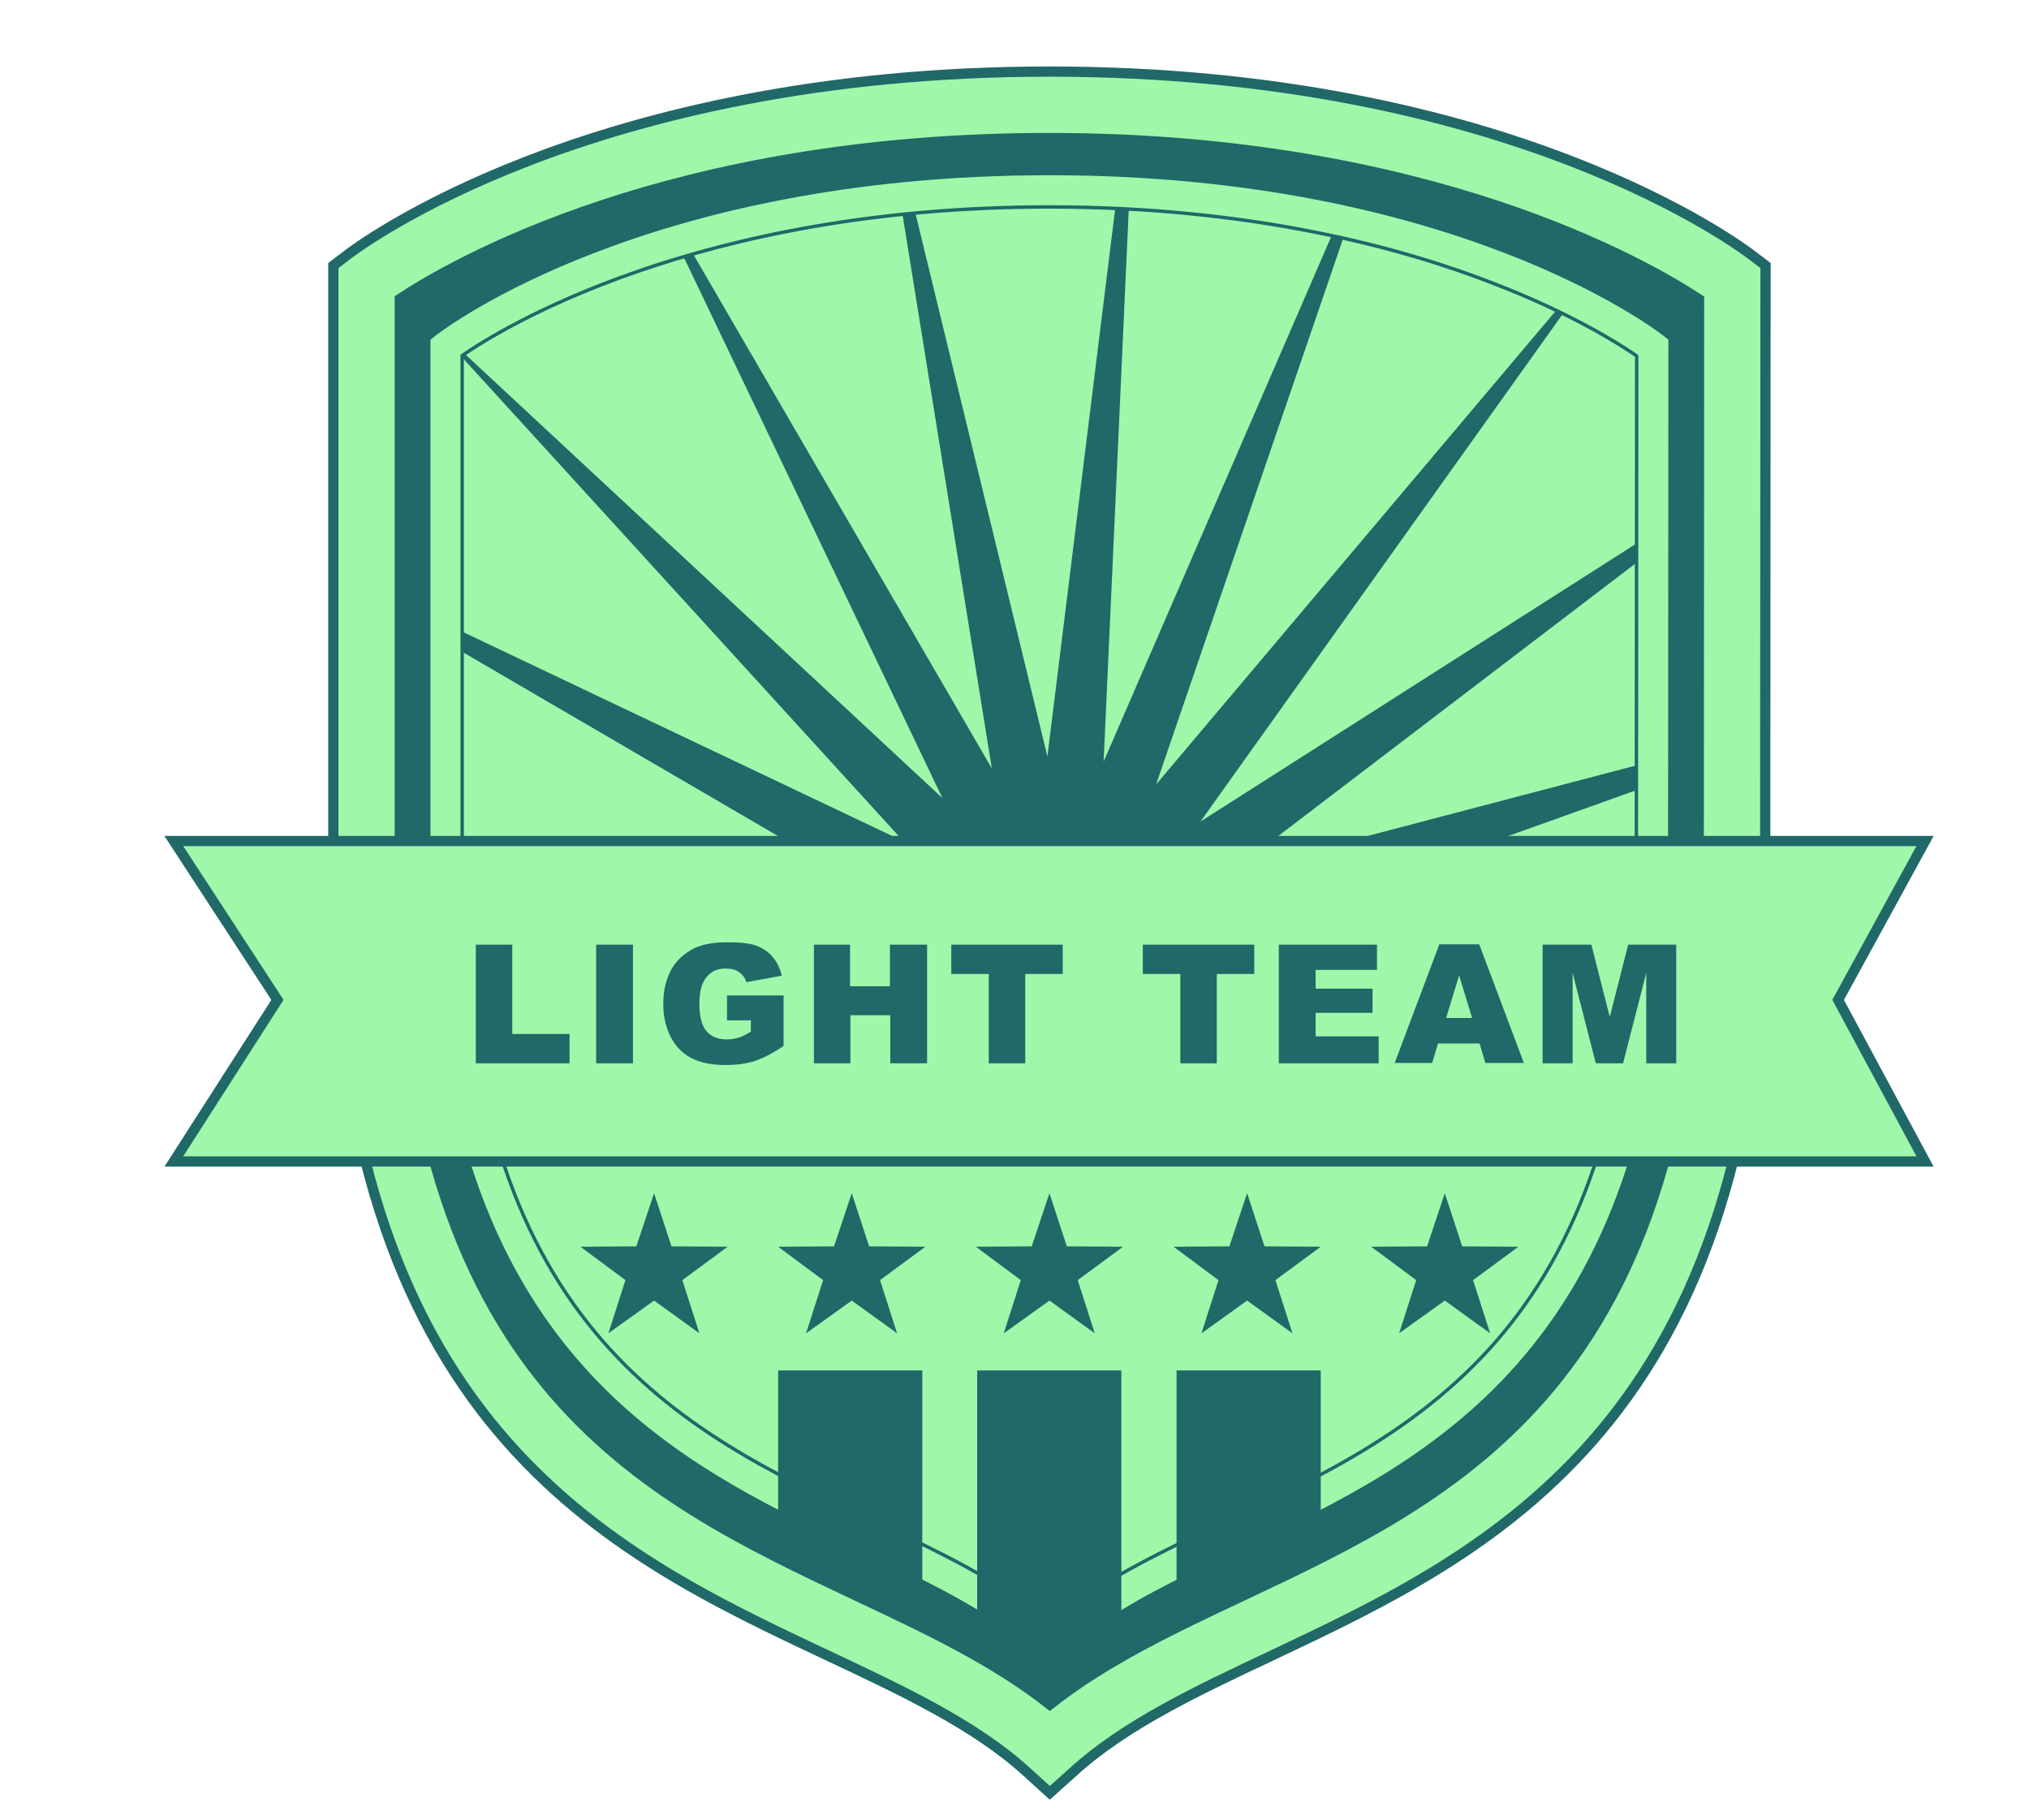
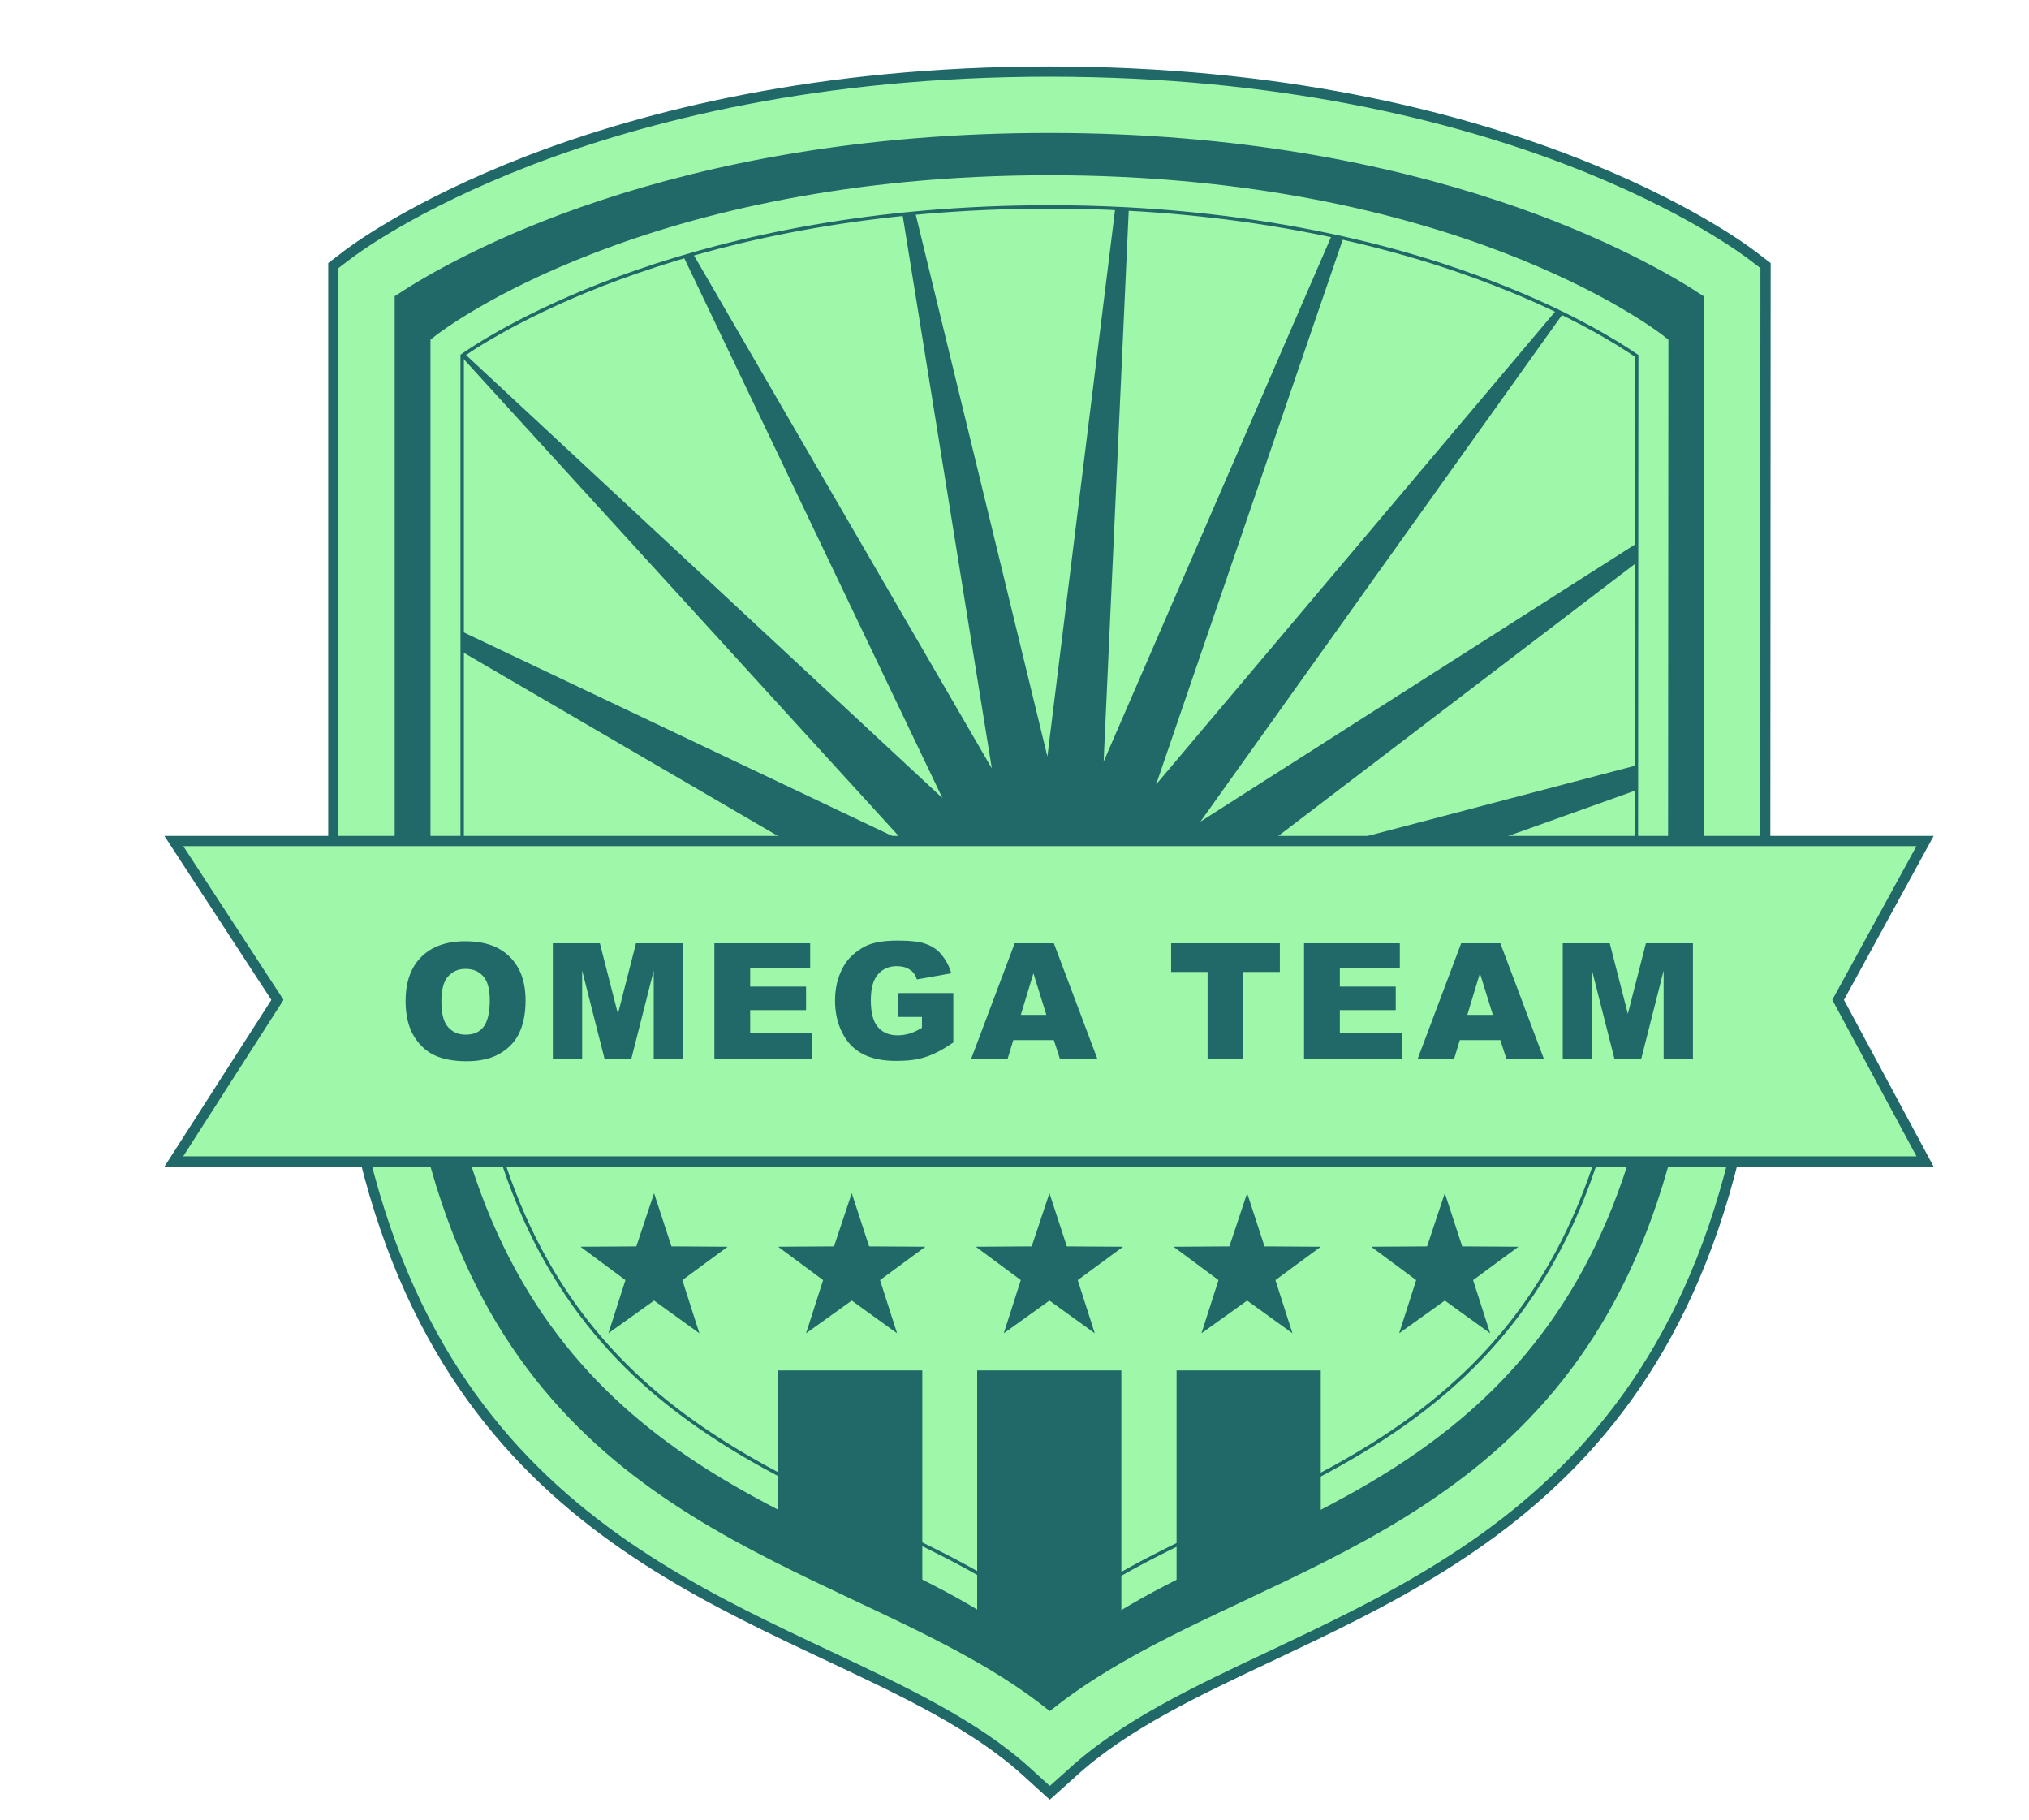
<svg xmlns="http://www.w3.org/2000/svg" version="1.1" id="Layer_1" x="0px" y="0px" viewBox="0 0 595.3 533.7" style="enable-background:new 0 0 595.3 533.7;" xml:space="preserve">
  <style type="text/css">
	.st0{fill:#E04726;}
	.st1{fill:#216869;}
	.st2{fill:#9FF7AA;}
	.st3{fill:#9FF7AA;stroke:#216869;stroke-width:3;stroke-miterlimit:10;}
	.st4{fill:none;}
	.st5{fill:#9FF7AA;stroke:#216869;stroke-miterlimit:10;}
</style>
  <g>
    <path class="st0" d="M899.4,1464.3c-3-15.7-0.3-29.8,8-42.1c7.8-11.5,19.5-19.8,31.2-25.7c-19,3.1-36.7,10.2-52.1,20.4l-1.9,1.6   c-0.2,0.2-16.7,15.1-4.3,57.8C886.2,1472.2,892.5,1468.3,899.4,1464.3z" />
    <path class="st0" d="M864.3,1435.1c-11,11.2-20,24.3-26.6,38.8c1.6,0.6,3.1,1.3,4.5,2.2c6.2,3.8,11.1,10.1,14.5,18.8   c4-3.7,8.4-7.4,13.2-11.1C863.1,1462.5,862.5,1446.6,864.3,1435.1z" />
    <path class="st0" d="M836,1486.6c-0.9-0.6-1.8-1-2.7-1.3c-4.8,13.9-7.5,28.8-7.5,44.4c0,1.6,0,3.1,0.1,4.7   c4.5-8.9,11.3-19.1,21.3-29.9C844.6,1495.7,840.9,1489.7,836,1486.6z" />
    <path class="st0" d="M850.3,1519.2c-8.3,10-13.4,19.2-16.6,26.9c-0.8,1.9-1.5,3.8-2.1,5.8H855c-0.3-2-0.5-4-0.8-6   C852.9,1536.6,851.8,1527.7,850.3,1519.2z" />
    <path class="st0" d="M874.3,1495.9c-5.1,4.1-9.7,8.2-13.8,12.2c2.4,11.4,4,23.5,5.7,36.2c0.3,2.5,0.7,5.1,1,7.6h36.4   c-6.8-10.8-13.3-22.2-19.4-34.1C880.3,1510,877,1502.7,874.3,1495.9z" />
    <path class="st0" d="M1078.6,1464c-6.8-3.4-23.6-10.9-47.1-14.6c-27.6-4.4-70.2-4.1-117.7,20.8c7.4,16.9,27.3,23.7,55.9,33.3   c27.4,9.3,63.5,21.5,103.1,48.3h21c1.2-7.3,1.8-14.7,1.8-22.3C1095.6,1505.8,1089.4,1483.4,1078.6,1464z" />
    <path class="st0" d="M903.1,1476.2c-6.8,4-13.1,8-18.7,12c2.7,7.3,6.2,15.3,10.7,24c7,13.8,14.8,27.1,23,39.6h132   c-32.1-19.1-61.3-29-84.3-36.8C935.5,1504.8,912.6,1497.1,903.1,1476.2z" />
    <path class="st0" d="M917.5,1429c-5.8,8.5-8,18.3-6.8,29.1c49.5-25.2,94-25.3,123-20.7c12.9,2.1,23.9,5.1,32.6,8.2   c-21.2-26.7-52.4-45.2-87.8-49.8C970.3,1397.4,933.3,1405.7,917.5,1429z" />
  </g>
  <polygon class="st1" points="111.5,95.9 111.5,273.5 117.3,344.6 125.8,370.6 164.5,433 219,469.9 245.6,475.9 279.9,495.2   303.1,508.1 306.2,514.6 329.5,497.6 400.1,460.1 460,418.3 480.2,387.3 498.5,350 505.6,302.6 505.6,204.5 509.7,90.1 504.6,76.8   446.7,53 336.8,29.8 285,29.8 216.6,38 165.2,53.7 117.3,74.4 " />
  <g>
    <path class="st2" d="M485.1,101.8c0,0-59-46-177.2-46s-177.2,46-177.2,46v152.4c0,187.8,122.7,178.2,177.3,228.1   c54.6-49.9,177-40.3,177-228.2L485.1,101.8z" />
    <g>
      <path class="st3" d="M308,525.9l-6.6-6c-15.2-13.9-36.3-23.8-58.6-34.3c-64.6-30.4-145-68.3-145-230.7v-177l3.8-2.9    c2.8-2.2,70.9-54,206.3-54s203.4,51.8,206.3,54l3.8,2.9l-0.1,176.9c0,162.5-80.2,200.3-144.7,230.8    c-22.3,10.5-43.3,20.4-58.5,34.3L308,525.9z M117.3,87.7v167.2c0,150.1,71.1,183.5,133.8,213.1c20.8,9.8,40.6,19.1,56.9,32    c16.3-12.9,36-22.2,56.8-32c62.6-29.5,133.6-63,133.6-213.1l0.1-167.1C482.9,77.5,418.9,40.5,308,40.5    C196.5,40.4,132.9,77.4,117.3,87.7z" />
    </g>
    <g>
      <polygon class="st4" points="130.7,188.4 130.7,245.9 257.6,262.5   " />
      <path class="st4" d="M130.7,252.5v1.7c0,17.8,1.1,33.9,3.2,48.4l121-22.8L130.7,252.5z" />
      <path class="st4" d="M131.9,100.9c-0.8,0.6-1.3,0.9-1.3,0.9V183l134.3,63.8L131.9,100.9z" />
      <path class="st4" d="M198.4,70.8c-37.5,11.1-59.4,25.1-65.8,29.6l143.9,133.7L198.4,70.8z" />
      <path class="st4" d="M264,58.1c-24.4,2.5-45.5,6.9-63.2,12.1L291,225.6L264,58.1z" />
      <path class="st4" d="M183.1,406.9c11.5,10.9,24.2,19.3,37.1,26.6l55.1-107.4L183.1,406.9z" />
      <path class="st4" d="M305.6,339.3l-32.7,120.3c13.2,6.6,25.2,13.7,35.1,22.7c3.3-3,6.9-5.8,10.6-8.5L305.6,339.3z" />
      <path class="st4" d="M151,362.7c7.5,15.9,16.8,28.7,27.1,39.4l86-88.9L151,362.7z" />
      <path class="st4" d="M134.9,309.3c3,18.1,7.6,33.6,13.3,47.1l108.9-59.3L134.9,309.3z" />
      <path class="st4" d="M226.5,437c13.5,7.2,27.2,13.2,40,19.5l23-121.3L226.5,437z" />
      <path class="st4" d="M417.1,419.8c11.7-8.5,22.6-18.7,32.2-31.6l-98.4-66.9L417.1,419.8z" />
      <path class="st4" d="M453.5,382.3c7.9-11.7,14.7-25.5,19.9-42l-112.9-33.4L453.5,382.3z" />
      <path class="st4" d="M475.5,333.3c3.8-13.6,6.6-29,8.1-46.4l-118,3.3L475.5,333.3z" />
      <path class="st4" d="M373,445.2c12.7-6.1,25.7-12.8,38-21.1l-73.3-92L373,445.2z" />
      <path class="st4" d="M484.2,279.7c0.5-8.1,0.8-16.6,0.8-25.5v-24l-119.2,42.6L484.2,279.7z" />
      <path class="st4" d="M324.6,469.9c12.5-7.9,26.9-14.4,41.8-21.5l-44.1-110.1L324.6,469.9z" />
      <polygon class="st4" points="485,223.3 485,161.4 361.2,255.8   " />
      <path class="st4" d="M485,156.4v-54.6c0,0-7.9-6.1-23.6-13.9L352,241.2L485,156.4z" />
      <path class="st4" d="M392.7,64.5c-17.8-3.9-38.3-6.8-61.3-8l-7.6,166.9L392.7,64.5z" />
      <path class="st4" d="M327.8,56.3c-6.4-0.3-13.1-0.5-19.9-0.5c-14.4,0-27.9,0.7-40.5,1.9l39.8,164.1L327.8,56.3z" />
      <path class="st4" d="M459.9,87.1c-14.8-7.2-36.3-15.6-64.3-22L339.1,230L459.9,87.1z" />
      <path class="st1" d="M370.4,292.1l-4.8-1.9l118-3.3c0.2-2.4,0.4-4.8,0.6-7.3l-118.3-7L485.1,230v-6.8l-123.8,32.5l123.9-94.5v-5    l-133,84.8L461.5,87.9c-0.5-0.3-1-0.5-1.6-0.8l-120.7,143l56.5-164.9c-1-0.2-2-0.4-3-0.7l-68.9,158.9l7.6-166.9    c-1.2-0.1-2.4-0.1-3.6-0.2l-20.5,165.6L267.4,57.7c-1.1,0.1-2.3,0.2-3.4,0.3l27,167.4L200.8,70.1c-0.8,0.2-1.6,0.5-2.4,0.7    l78.1,163.3L132.7,100.4c-0.3,0.2-0.5,0.4-0.7,0.5l133.1,145.9L130.8,183v5.4l126.9,74l-127-16.5v6.6l124.2,27.3l-121,22.8    c0.3,2.3,0.7,4.6,1,6.8l122.2-12.2" />
    </g>
    <g>
      <path class="st5" d="M308,488.9l-3.3-3c-13.9-12.7-32.8-21.6-52.8-31c-56.2-26.5-126.1-59.4-126.1-200.7V99.4l1.9-1.5    c2.5-1.9,61.7-47,180.2-47s177.7,45.1,180.2,47l1.9,1.5l-0.1,154.7c0,141.3-69.8,174.3-125.9,200.8c-20,9.4-38.8,18.3-52.7,31    L308,488.9z M135.6,104.3v149.9c0,135.1,64,165.3,120.5,191.9c19.2,9,37.4,17.6,51.9,29.8c14.5-12.1,32.7-20.7,51.8-29.7    c56.4-26.6,120.3-56.8,120.3-192l0.1-149.8c-4.8-3.3-18.8-12.3-41.6-21.1c-26.5-10.4-70.7-22.6-130.7-22.6    C204.1,60.7,146.4,96.8,135.6,104.3z" />
    </g>
    <polygon class="st3" points="564.8,340.7 51,340.7 81.4,293.3 51,246.7 564.8,246.7 539.3,293.3  " />
    <g>
-       <path class="st1" d="M139.6,277.1h10.7v26.2h16.8v8.6h-27.5V277.1z" />
-       <path class="st1" d="M174.9,277.1h10.8v34.8h-10.8V277.1z" />
-       <path class="st1" d="M213.3,299.3V292h16.6v14.8c-3.2,2.2-6,3.6-8.4,4.4c-2.4,0.8-5.3,1.2-8.7,1.2c-4.1,0-7.5-0.7-10.1-2.1    s-4.6-3.5-6-6.3c-1.4-2.8-2.1-6-2.1-9.6c0-3.8,0.8-7.1,2.3-9.9s3.9-4.9,6.9-6.4c2.4-1.1,5.5-1.7,9.5-1.7c3.8,0,6.7,0.3,8.6,1    c1.9,0.7,3.5,1.8,4.7,3.2c1.3,1.5,2.2,3.3,2.8,5.6l-10.4,1.9c-0.4-1.3-1.2-2.3-2.2-3c-1-0.7-2.3-1-3.9-1c-2.4,0-4.2,0.8-5.6,2.5    s-2.1,4.2-2.1,7.8c0,3.8,0.7,6.5,2.1,8.1c1.4,1.6,3.4,2.4,5.9,2.4c1.2,0,2.3-0.2,3.4-0.5c1.1-0.3,2.3-0.9,3.7-1.8v-3.3H213.3z" />
-       <path class="st1" d="M238.7,277.1h10.7v12.2h11.7v-12.2H272v34.8h-10.8v-14.1h-11.7v14.1h-10.7V277.1z" />
-       <path class="st1" d="M279.1,277.1h32.7v8.6h-11v26.2h-10.7v-26.2h-11V277.1z" />
-       <path class="st1" d="M335.3,277.1h32.7v8.6h-11v26.2h-10.7v-26.2h-11V277.1z" />
-       <path class="st1" d="M375.2,277.1H404v7.4h-18v5.5h16.7v7.1H386v6.9h18.5v7.9h-29.3V277.1z" />
-       <path class="st1" d="M434.1,306.1h-12.2l-1.7,5.7h-11l13.1-34.8H434l13.1,34.8h-11.3L434.1,306.1z M431.9,298.6l-3.8-12.5    l-3.8,12.5H431.9z" />
-       <path class="st1" d="M452.8,277.1h14.1l5.4,21.2l5.4-21.2h14.1v34.8h-8.8v-26.5l-6.8,26.5h-8l-6.8-26.5v26.5h-8.8V277.1z" />
+       <path class="st1" d="M119,293.7c0-5.6,1.5-9.9,4.6-13c3.1-3.1,7.4-4.6,12.9-4.6c5.7,0,10,1.5,13.1,4.6s4.6,7.3,4.6,12.8    c0,4-0.7,7.2-2,9.8s-3.3,4.5-5.8,5.9c-2.5,1.4-5.7,2.1-9.5,2.1c-3.8,0-7-0.6-9.5-1.8s-4.6-3.2-6.1-5.8S119,297.7,119,293.7z     M129.5,293.8c0,3.4,0.6,5.9,1.9,7.4c1.3,1.5,3,2.3,5.2,2.3c2.3,0,4-0.7,5.2-2.2c1.2-1.5,1.9-4.1,1.9-7.9c0-3.2-0.6-5.5-1.9-7    c-1.3-1.5-3-2.2-5.3-2.2c-2.1,0-3.8,0.8-5.1,2.3C130.2,287.8,129.5,290.3,129.5,293.8z" />
+       <path class="st1" d="M162.2,276.7H176l5.3,20.7l5.3-20.7h13.8v34h-8.6v-26l-6.6,26h-7.8l-6.6-26v26h-8.6V276.7z" />
+       <path class="st1" d="M209.5,276.7h28.2v7.3h-17.6v5.4h16.4v6.9h-16.4v6.7h18.2v7.7h-28.7V276.7z" />
+       <path class="st1" d="M263.4,298.4v-7.1h16.3v14.5c-3.1,2.1-5.9,3.6-8.3,4.3c-2.4,0.8-5.2,1.1-8.5,1.1c-4,0-7.3-0.7-9.9-2.1    s-4.5-3.4-5.9-6.2c-1.4-2.7-2.1-5.9-2.1-9.4c0-3.7,0.8-6.9,2.3-9.7s3.8-4.8,6.7-6.3c2.3-1.1,5.4-1.6,9.3-1.6c3.8,0,6.6,0.3,8.4,1    c1.9,0.7,3.4,1.7,4.6,3.2s2.2,3.2,2.8,5.4l-10.1,1.8c-0.4-1.3-1.1-2.3-2.1-2.9c-1-0.7-2.3-1-3.8-1c-2.3,0-4.1,0.8-5.5,2.4    c-1.4,1.6-2.1,4.1-2.1,7.6c0,3.7,0.7,6.3,2.1,7.9c1.4,1.6,3.3,2.4,5.8,2.4c1.2,0,2.3-0.2,3.4-0.5c1.1-0.3,2.3-0.9,3.7-1.7v-3.2    H263.4z" />
+       <path class="st1" d="M309.2,305.1h-11.9l-1.7,5.6h-10.7l12.8-34h11.5l12.8,34h-11L309.2,305.1z M307,297.7l-3.8-12.2l-3.7,12.2    H307z" />
+       <path class="st1" d="M343.5,276.7h32v8.4h-10.7v25.6h-10.5v-25.6h-10.7V276.7z" />
+       <path class="st1" d="M382.5,276.7h28.2v7.3h-17.6v5.4h16.4v6.9h-16.4v6.7h18.2v7.7h-28.7V276.7z" />
+       <path class="st1" d="M440.2,305.1h-11.9l-1.7,5.6h-10.7l12.8-34h11.5l12.8,34h-11L440.2,305.1z M438,297.7l-3.8-12.2l-3.7,12.2    H438z" />
+       <path class="st1" d="M458.5,276.7h13.8l5.3,20.7l5.3-20.7h13.8v34h-8.6v-26l-6.6,26h-7.8l-6.6-26v26h-8.6V276.7z" />
    </g>
  </g>
  <polygon class="st1" points="191.9,350 197,365.6 213.5,365.7 200.2,375.5 205.2,391.1 191.9,381.5 178.5,391.1 183.5,375.5   170.3,365.7 186.7,365.6 " />
  <polygon class="st1" points="249.9,350 255,365.6 271.5,365.7 258.2,375.5 263.2,391.1 249.9,381.5 236.5,391.1 241.5,375.5   228.3,365.7 244.7,365.6 " />
  <polygon class="st1" points="307.9,350 313,365.6 329.5,365.7 316.2,375.5 321.2,391.1 307.9,381.5 294.5,391.1 299.5,375.5   286.3,365.7 302.7,365.6 " />
  <polygon class="st1" points="365.9,350 371,365.6 387.5,365.7 374.2,375.5 379.2,391.1 365.9,381.5 352.5,391.1 357.5,375.5   344.3,365.7 360.7,365.6 " />
  <polygon class="st1" points="423.9,350 429,365.6 445.5,365.7 432.2,375.5 437.2,391.1 423.9,381.5 410.5,391.1 415.5,375.5   402.3,365.7 418.7,365.6 " />
  <polyline class="st1" points="228.3,443.4 228.3,402 270.6,402 270.6,463.9 " />
  <path class="st1" d="M309.4,487.6c4.2-5.1,19.6-14.8,19.6-14.8V402h-42.3v70.7c0,0,13.7,8.3,19.8,14.9l1.4,1.3L309.4,487.6z" />
  <polyline class="st1" points="345.2,464 345.2,402 387.5,402 387.5,443.4 " />
</svg>
